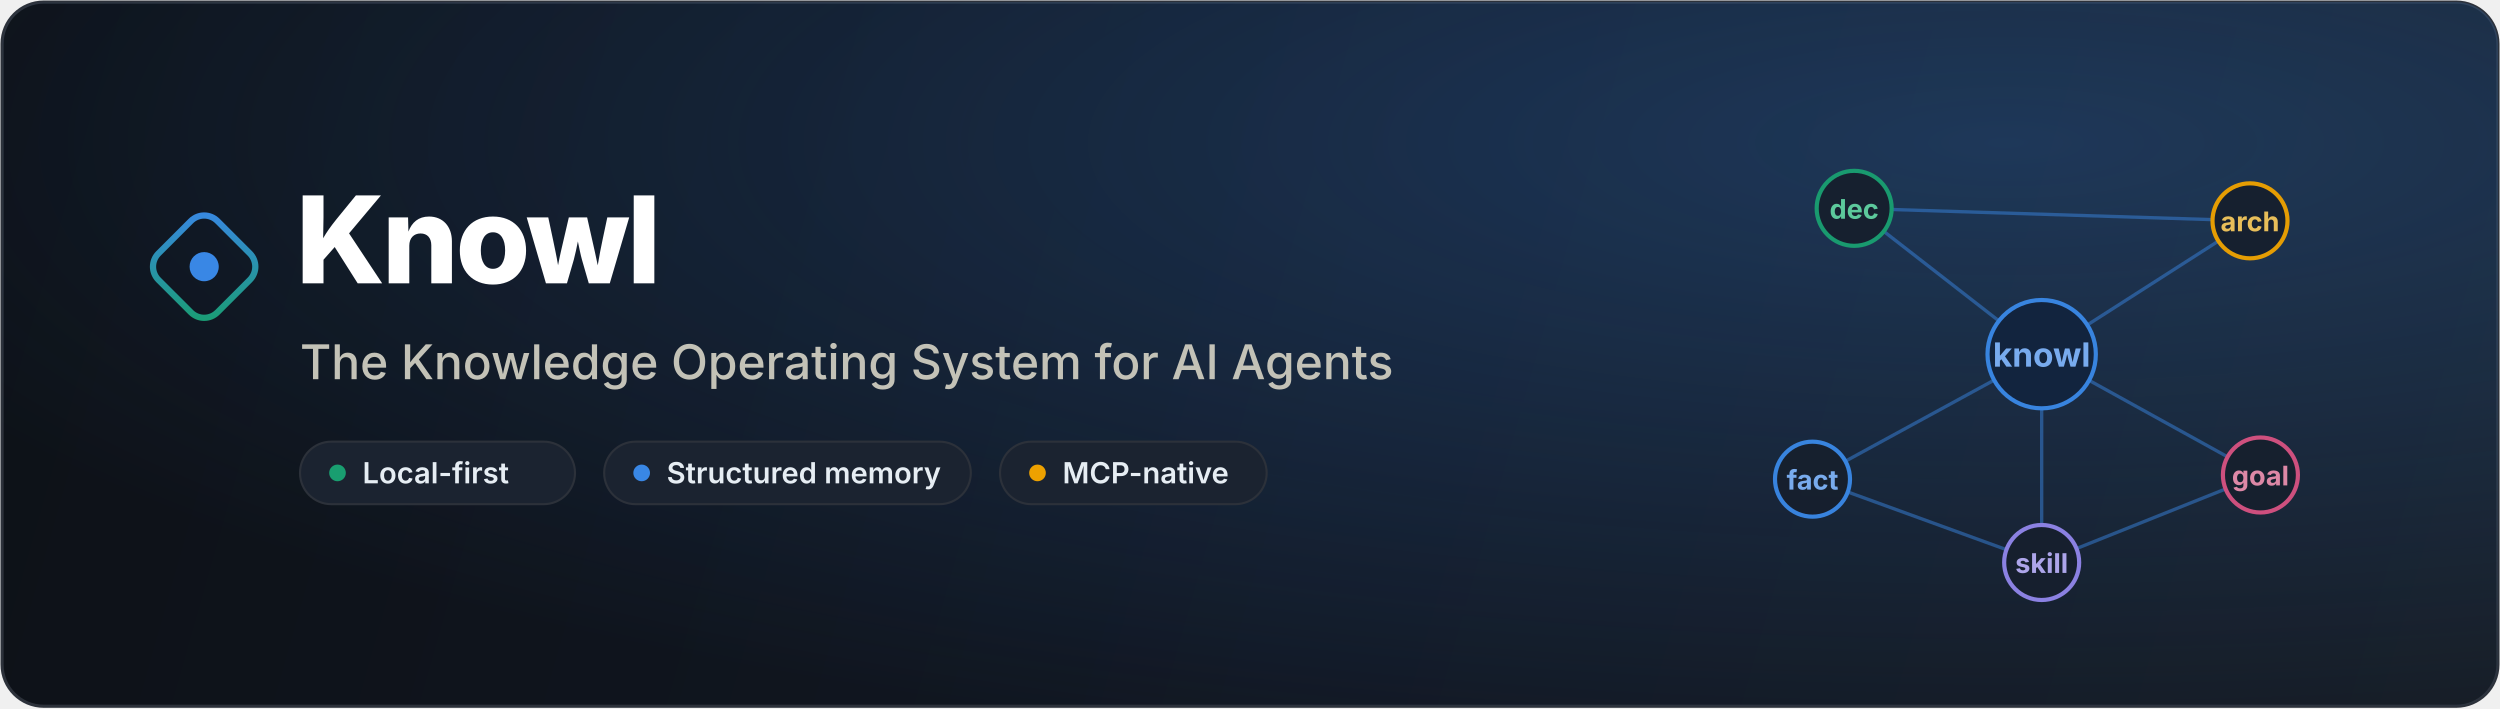
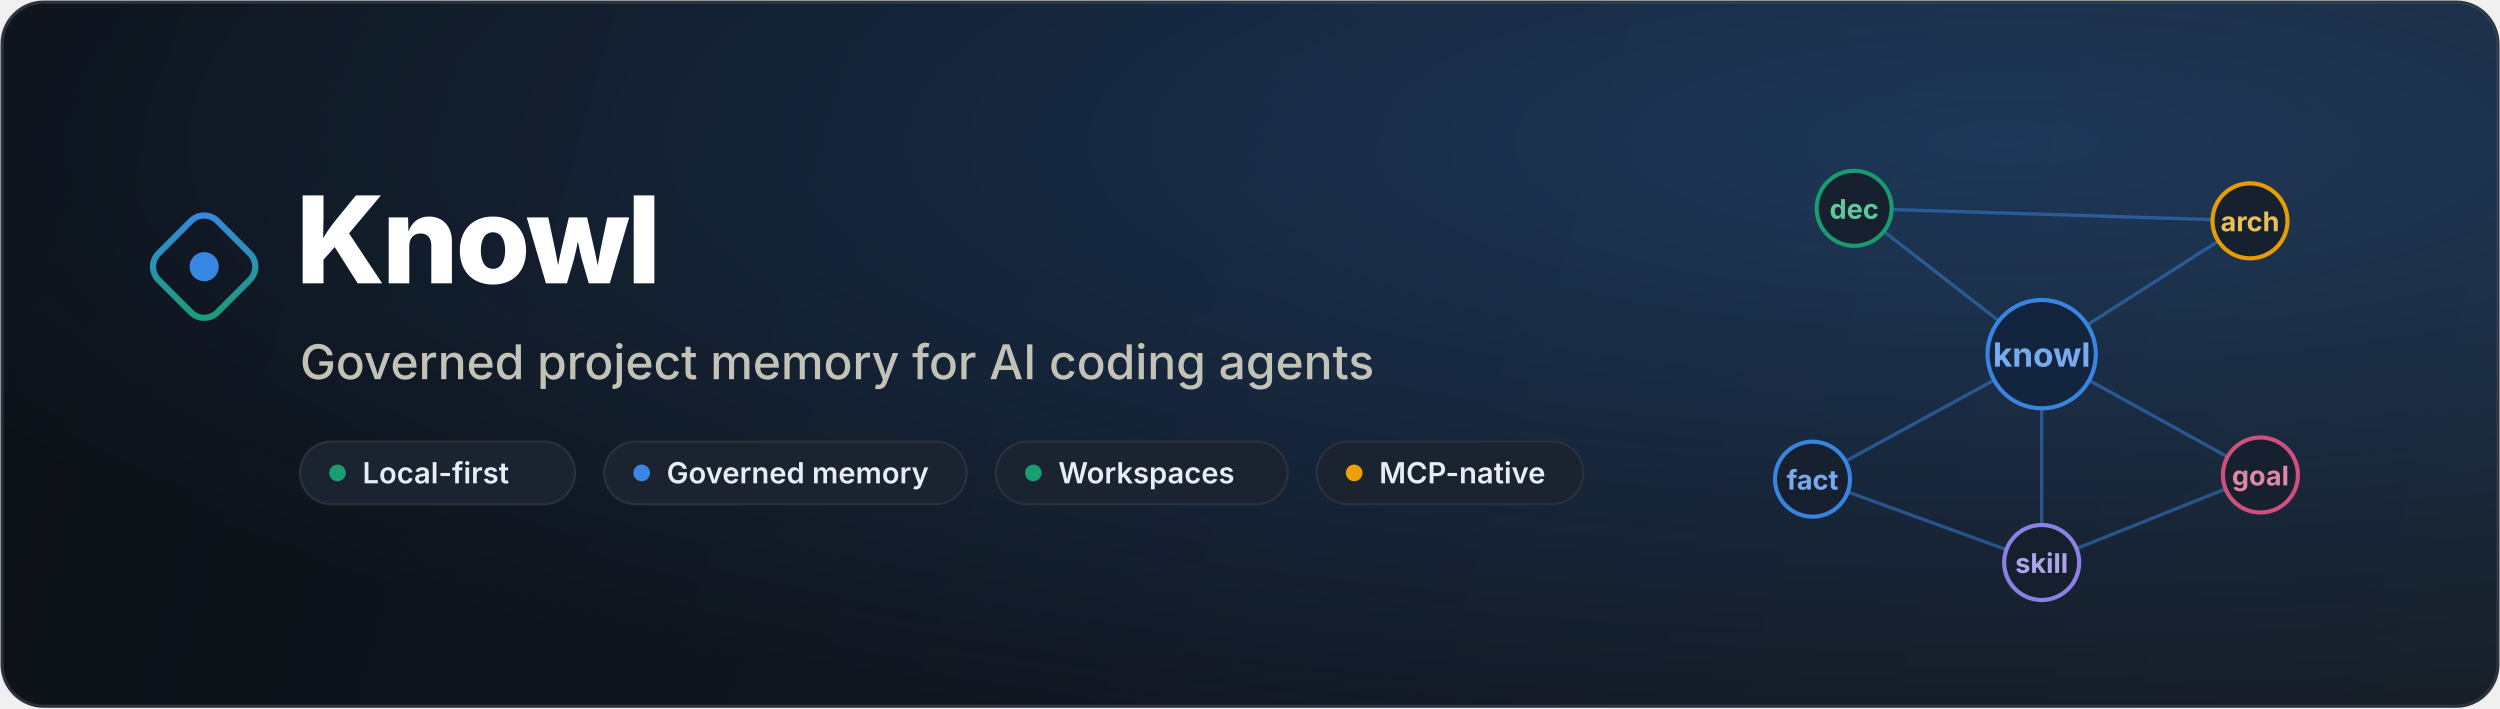
- <svg xmlns="http://www.w3.org/2000/svg" width="1200" height="340" viewBox="0 0 1200 340" fill="none" font-family="system-ui, -apple-system, 'Segoe UI', sans-serif" role="img" aria-label="Knowl — the Knowledge Operating System for AI Agents">
+ <svg xmlns="http://www.w3.org/2000/svg" width="1200" height="340" viewBox="0 0 1200 340" fill="none" font-family="system-ui, -apple-system, 'Segoe UI', sans-serif" role="img" aria-label="Governed project memory for AI coding agents">
  <defs>
    <linearGradient id="bg" x1="0" y1="0" x2="1200" y2="340" gradientUnits="userSpaceOnUse">
      <stop offset="0" stop-color="#0d1117" />
      <stop offset="0.55" stop-color="#111722" />
      <stop offset="1" stop-color="#161b22" />
    </linearGradient>
    <radialGradient id="glow" cx="0.8" cy="0.2" r="0.9">
      <stop offset="0" stop-color="#3987e5" stop-opacity="0.28" />
      <stop offset="1" stop-color="#3987e5" stop-opacity="0" />
    </radialGradient>
    <linearGradient id="edge" x1="0" y1="0" x2="1" y2="1">
      <stop offset="0" stop-color="#3987e5" />
      <stop offset="1" stop-color="#199e70" />
    </linearGradient>
  </defs>
  <rect x="1" y="1" width="1198" height="338" rx="20" fill="url(#bg)" stroke="#2c313a" stroke-width="1.5" />
  <rect x="1" y="1" width="1198" height="338" rx="20" fill="url(#glow)" />
  <g transform="translate(72,116)">
    <g transform="translate(0,-14)">
      <rect x="6" y="6" width="40" height="40" rx="9" transform="rotate(45 26 26)" fill="none" stroke="url(#edge)" stroke-width="3" />
      <circle cx="26" cy="26" r="7" fill="#3987e5" />
    </g>
    <text x="70" y="20" font-size="58" font-weight="800" fill="#ffffff" letter-spacing="-1.5">Knowl</text>
-     <text x="72" y="66" font-size="23" font-weight="500" fill="#c3c2b7">The Knowledge Operating System for AI Agents</text>
+     <text x="72" y="66" font-size="23" font-weight="500" fill="#c3c2b7">Governed project memory for AI coding agents</text>
    <g transform="translate(72,96)" font-size="14" font-weight="600">
      <g>
        <rect x="0" y="0" width="132" height="30" rx="15" fill="#1b2330" stroke="#2c313a" />
        <circle cx="18" cy="15" r="4" fill="#199e70" />
        <text x="30" y="20" fill="#e6edf3">Local-first</text>
      </g>
      <g transform="translate(146,0)">
-         <rect x="0" y="0" width="176" height="30" rx="15" fill="#1b2330" stroke="#2c313a" />
+         <rect x="0" y="0" width="174" height="30" rx="15" fill="#1b2330" stroke="#2c313a" />
        <circle cx="18" cy="15" r="4" fill="#3987e5" />
-         <text x="30" y="20" fill="#e6edf3">Structured memory</text>
+         <text x="30" y="20" fill="#e6edf3">Governed memory</text>
      </g>
-       <g transform="translate(336,0)">
+       <g transform="translate(334,0)">
+         <rect x="0" y="0" width="140" height="30" rx="15" fill="#1b2330" stroke="#2c313a" />
+         <circle cx="18" cy="15" r="4" fill="#199e70" />
+         <text x="30" y="20" fill="#e6edf3">Workspaces</text>
+       </g>
+       <g transform="translate(488,0)">
        <rect x="0" y="0" width="128" height="30" rx="15" fill="#1b2330" stroke="#2c313a" />
        <circle cx="18" cy="15" r="4" fill="#eda100" />
        <text x="30" y="20" fill="#e6edf3">MCP-native</text>
      </g>
    </g>
  </g>
  <g transform="translate(830,60)" opacity="0.96">
    <g stroke="#3987e5" stroke-width="1.6" opacity="0.5">
      <line x1="150" y1="110" x2="60" y2="40" />
      <line x1="150" y1="110" x2="250" y2="46" />
      <line x1="150" y1="110" x2="40" y2="170" />
      <line x1="150" y1="110" x2="255" y2="168" />
      <line x1="150" y1="110" x2="150" y2="210" />
      <line x1="60" y1="40" x2="250" y2="46" />
      <line x1="40" y1="170" x2="150" y2="210" />
      <line x1="255" y1="168" x2="150" y2="210" />
    </g>
    <circle cx="150" cy="110" r="26" fill="#12233d" stroke="#3987e5" stroke-width="2" />
    <text x="150" y="116" font-size="16" font-weight="700" fill="#7cb0f5" text-anchor="middle">knowl</text>
    <g font-size="13" font-weight="700" text-anchor="middle">
      <g>
        <circle cx="60" cy="40" r="18" fill="#161f2e" stroke="#199e70" stroke-width="2" />
        <text x="60" y="45" fill="#5fcf9f">dec</text>
      </g>
      <g>
        <circle cx="250" cy="46" r="18" fill="#161f2e" stroke="#eda100" stroke-width="2" />
        <text x="250" y="51" fill="#f0c45a">arch</text>
      </g>
      <g>
        <circle cx="40" cy="170" r="18" fill="#161f2e" stroke="#3987e5" stroke-width="2" />
        <text x="40" y="175" fill="#7cb0f5">fact</text>
      </g>
      <g>
        <circle cx="255" cy="168" r="18" fill="#161f2e" stroke="#d55181" stroke-width="2" />
        <text x="255" y="173" fill="#e58bab">goal</text>
      </g>
      <g>
        <circle cx="150" cy="210" r="18" fill="#161f2e" stroke="#9085e9" stroke-width="2" />
        <text x="150" y="215" fill="#b3abf1">skill</text>
      </g>
    </g>
  </g>
</svg>
